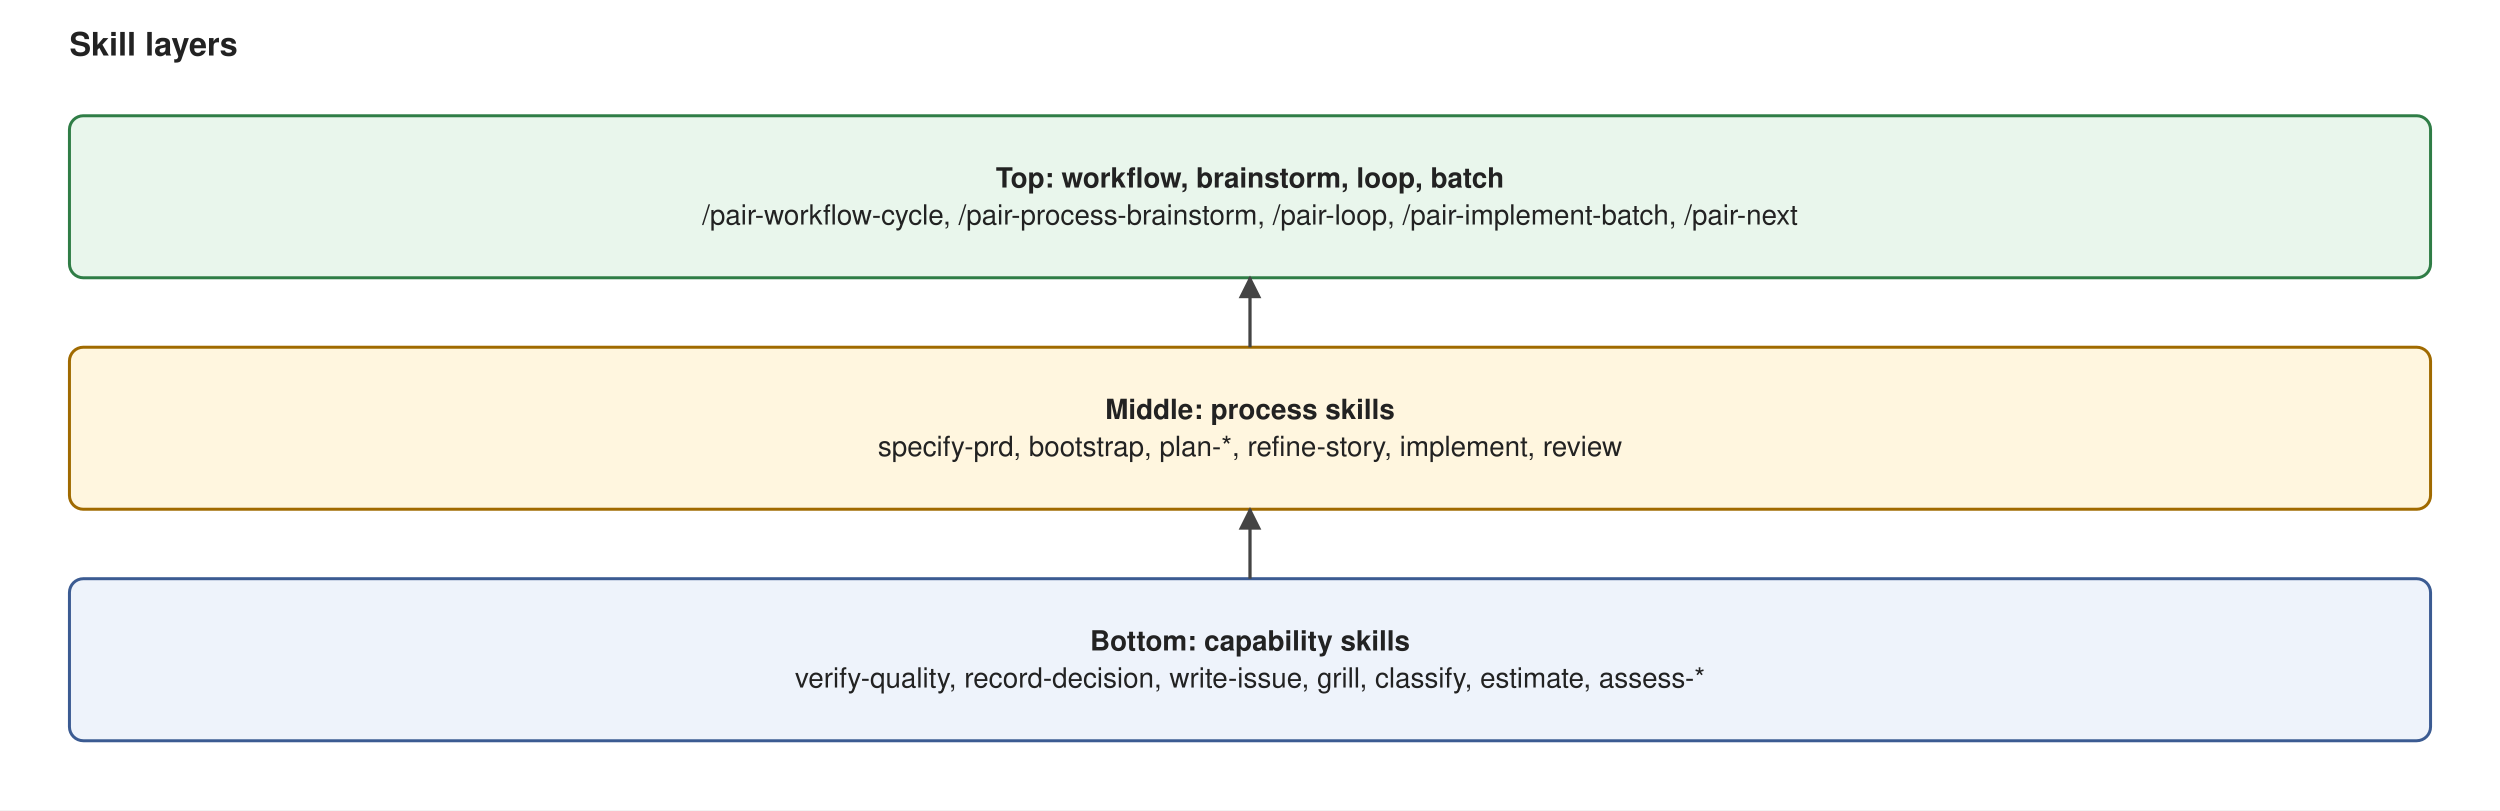
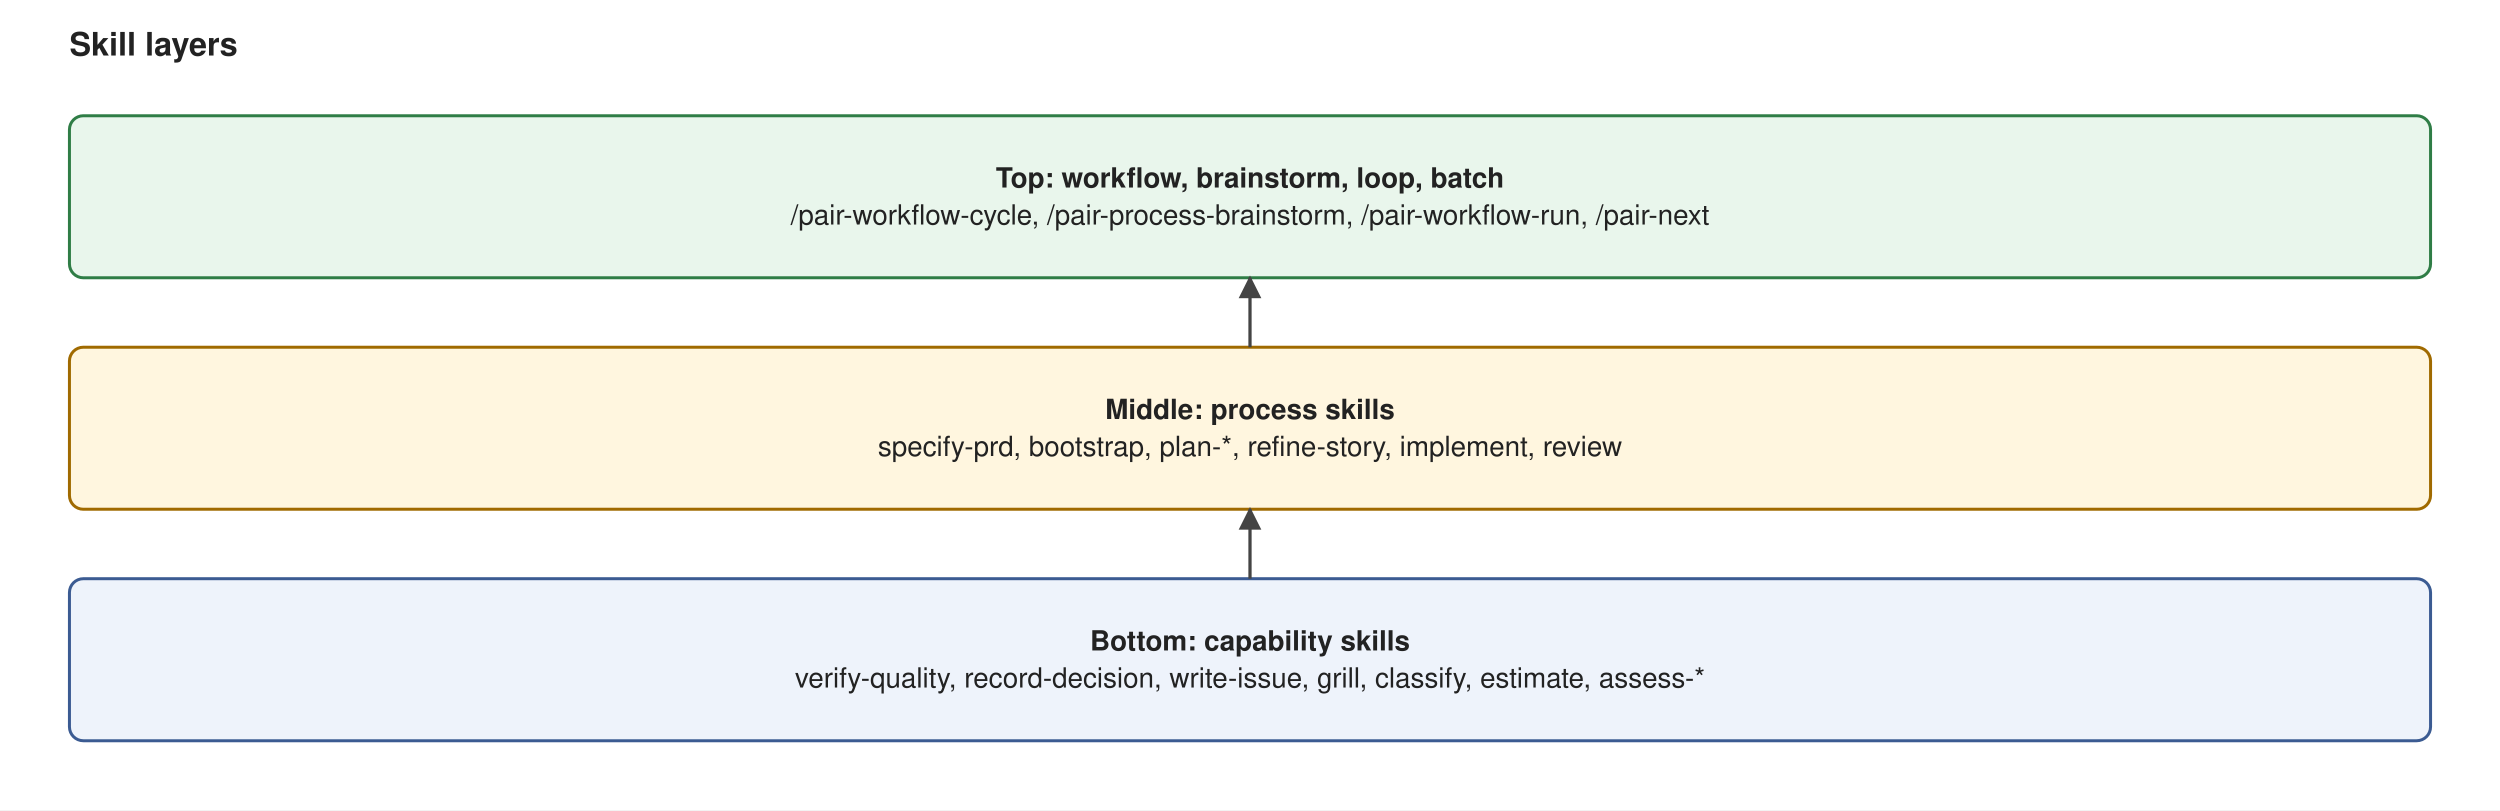
<svg xmlns="http://www.w3.org/2000/svg" viewBox="0 0 1080 350" width="1080" height="350" role="img" aria-labelledby="t d" font-family="Helvetica, Arial, sans-serif" font-size="12">
  <defs>
    <marker id="a" viewBox="0 0 10 10" refX="9" refY="5" markerWidth="7" markerHeight="7" orient="auto-start-reverse">
      <path d="M0 0L10 5L0 10z" fill="#444" />
    </marker>
  </defs>
  <rect width="1080" height="350" fill="#ffffff" />
  <text x="30" y="24" font-size="14" font-weight="bold" fill="#222">Skill layers</text>
  <rect x="30" y="50" width="1020" height="70" rx="6" fill="#e9f6ec" stroke="#2f7d46" stroke-width="1.3" />
  <text x="540.0" y="81.0" text-anchor="middle" fill="#222" font-weight="bold">Top: workflow, brainstorm, loop, batch</text>
-   <text x="540.0" y="97.0" text-anchor="middle" fill="#222">/pair-workflow-cycle, /pair-process-brainstorm, /pair-loop, /pair-implement-batch, /pair-next</text>
+   <text x="540.0" y="97.0" text-anchor="middle" fill="#222">/pair-workflow-cycle, /pair-process-brainstorm, /pair-workflow-run, /pair-next</text>
  <rect x="30" y="150" width="1020" height="70" rx="6" fill="#fff6df" stroke="#a06a00" stroke-width="1.3" />
  <text x="540.0" y="181.0" text-anchor="middle" fill="#222" font-weight="bold">Middle: process skills</text>
  <text x="540.0" y="197.0" text-anchor="middle" fill="#222">specify-prd, bootstrap, plan-*, refine-story, implement, review</text>
  <rect x="30" y="250" width="1020" height="70" rx="6" fill="#eef3fb" stroke="#3b5b92" stroke-width="1.3" />
  <text x="540.0" y="281.0" text-anchor="middle" fill="#222" font-weight="bold">Bottom: capability skills</text>
  <text x="540.0" y="297.0" text-anchor="middle" fill="#222">verify-quality, record-decision, write-issue, grill, classify, estimate, assess-*</text>
  <polyline points="540,150 540,120" fill="none" stroke="#444" stroke-width="1.4" marker-end="url(#a)" />
  <polyline points="540,250 540,220" fill="none" stroke="#444" stroke-width="1.4" marker-end="url(#a)" />
</svg>
